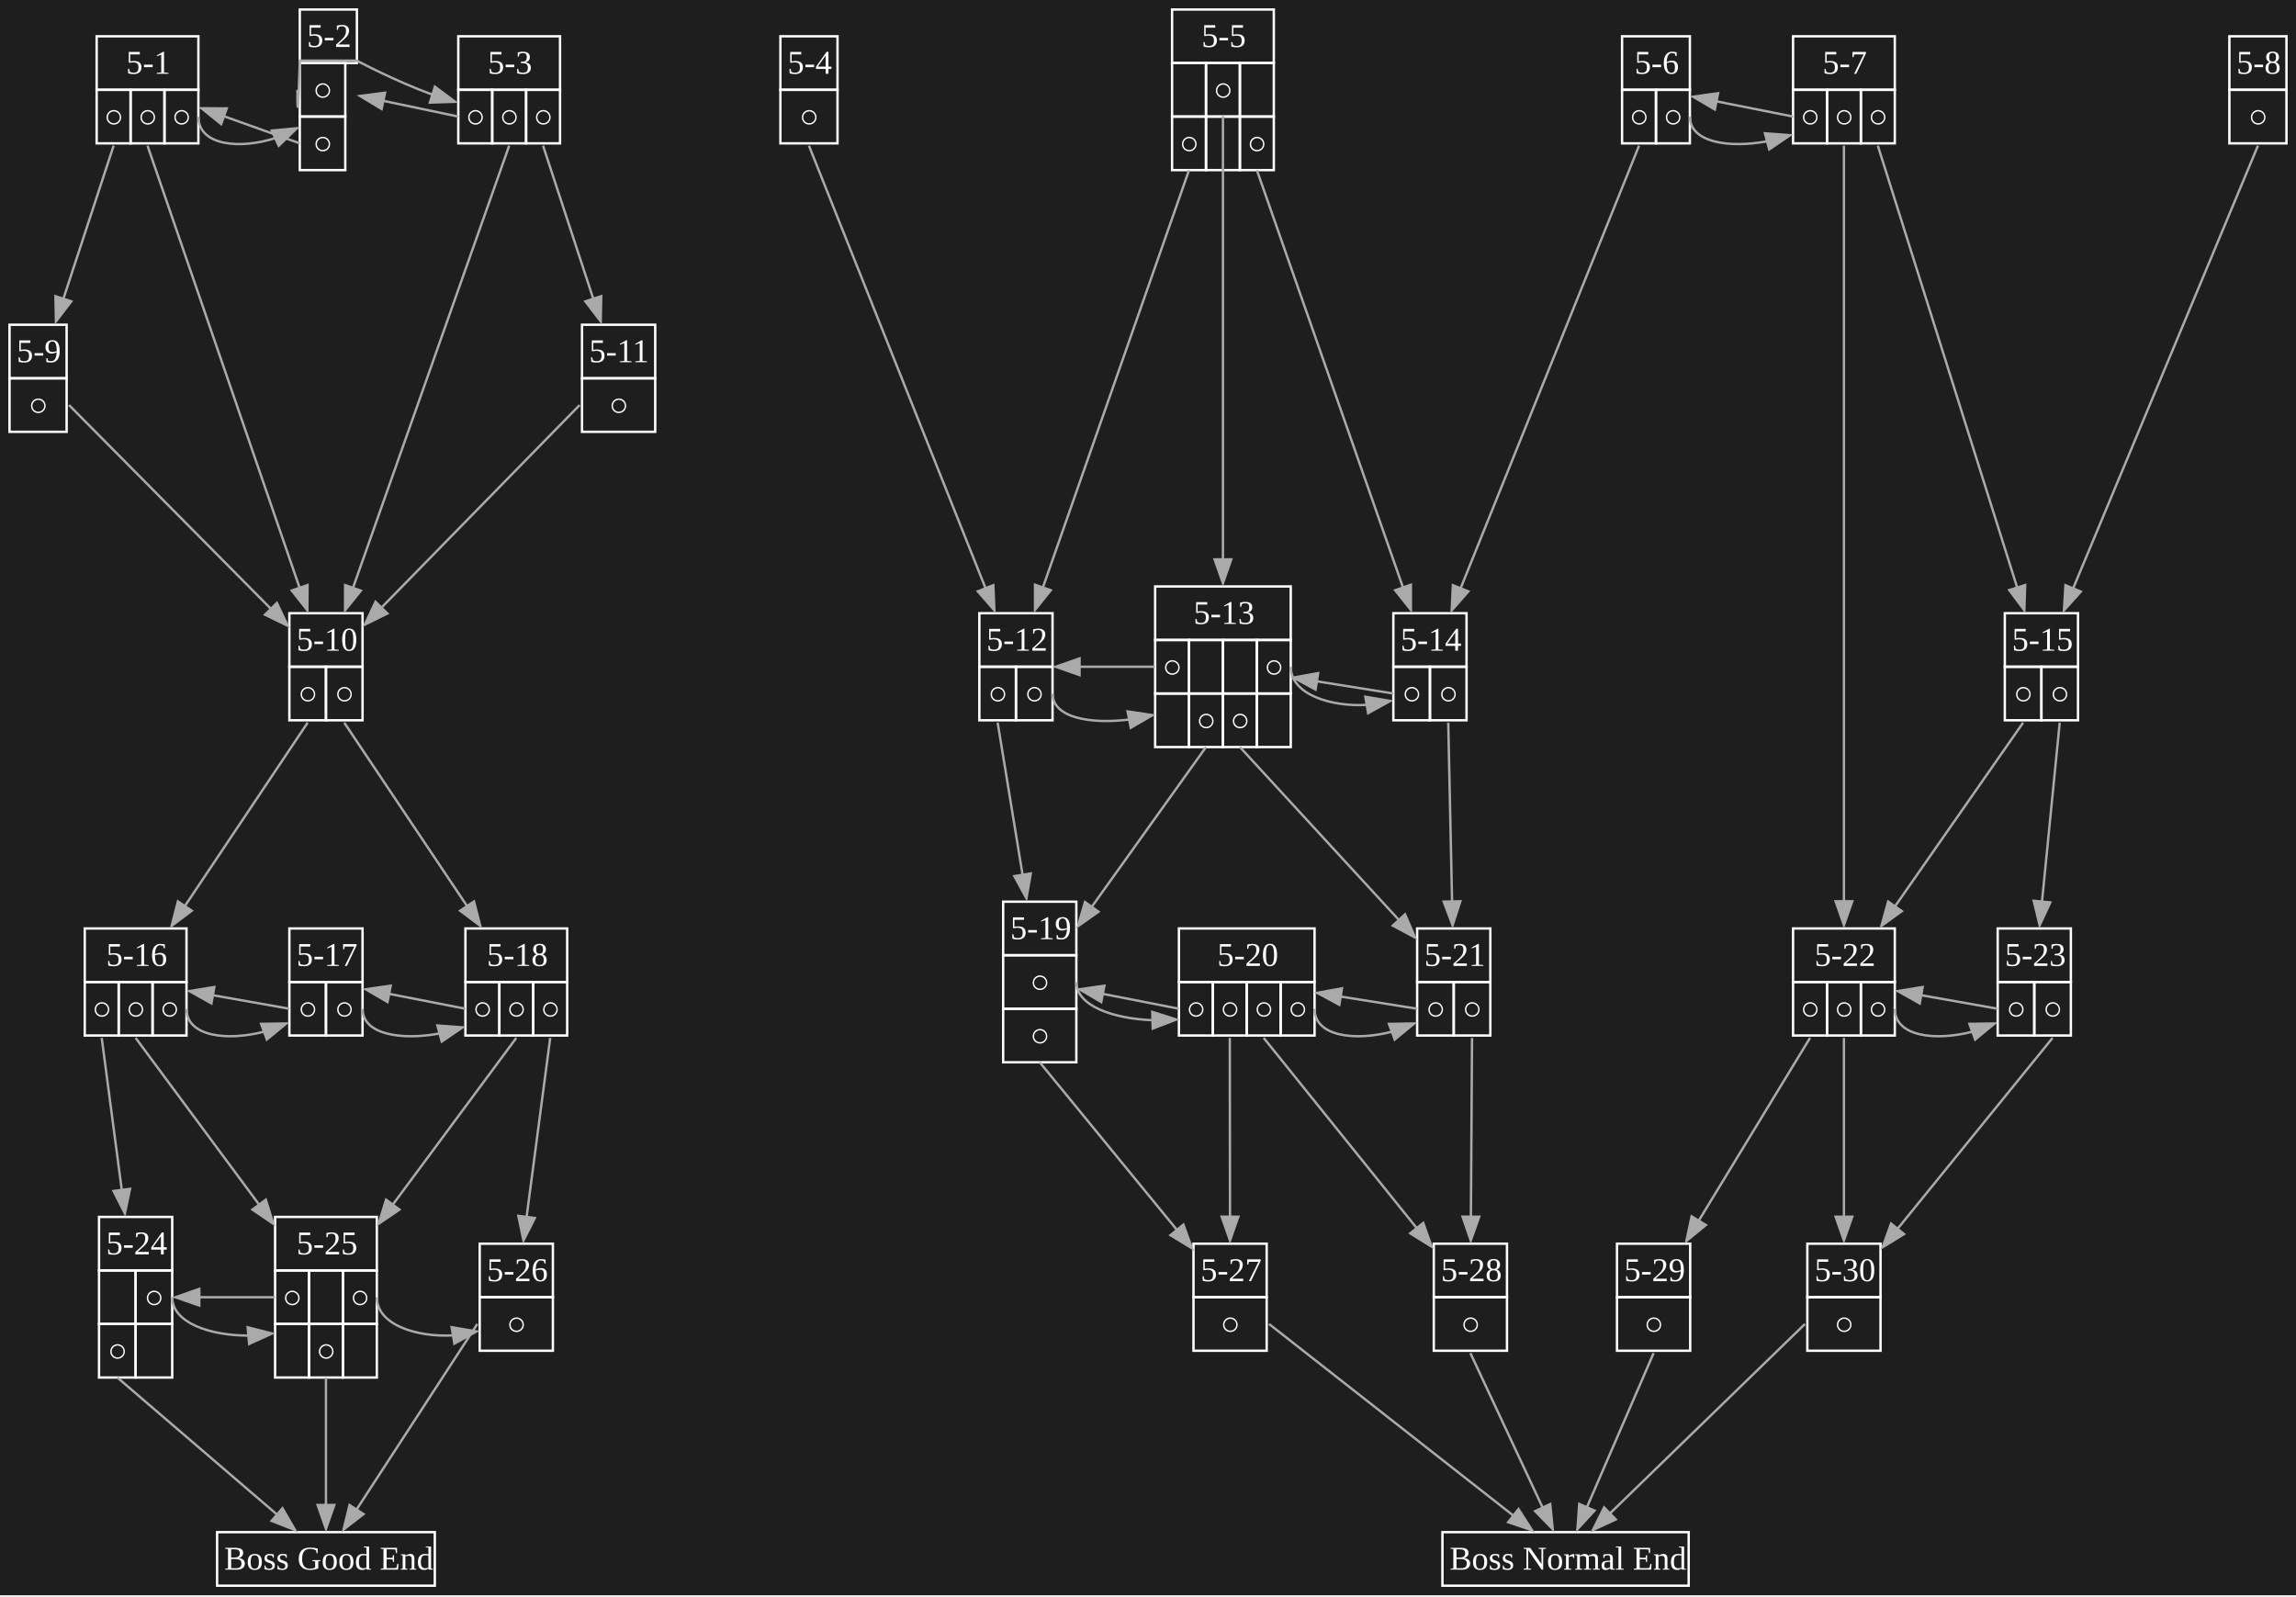
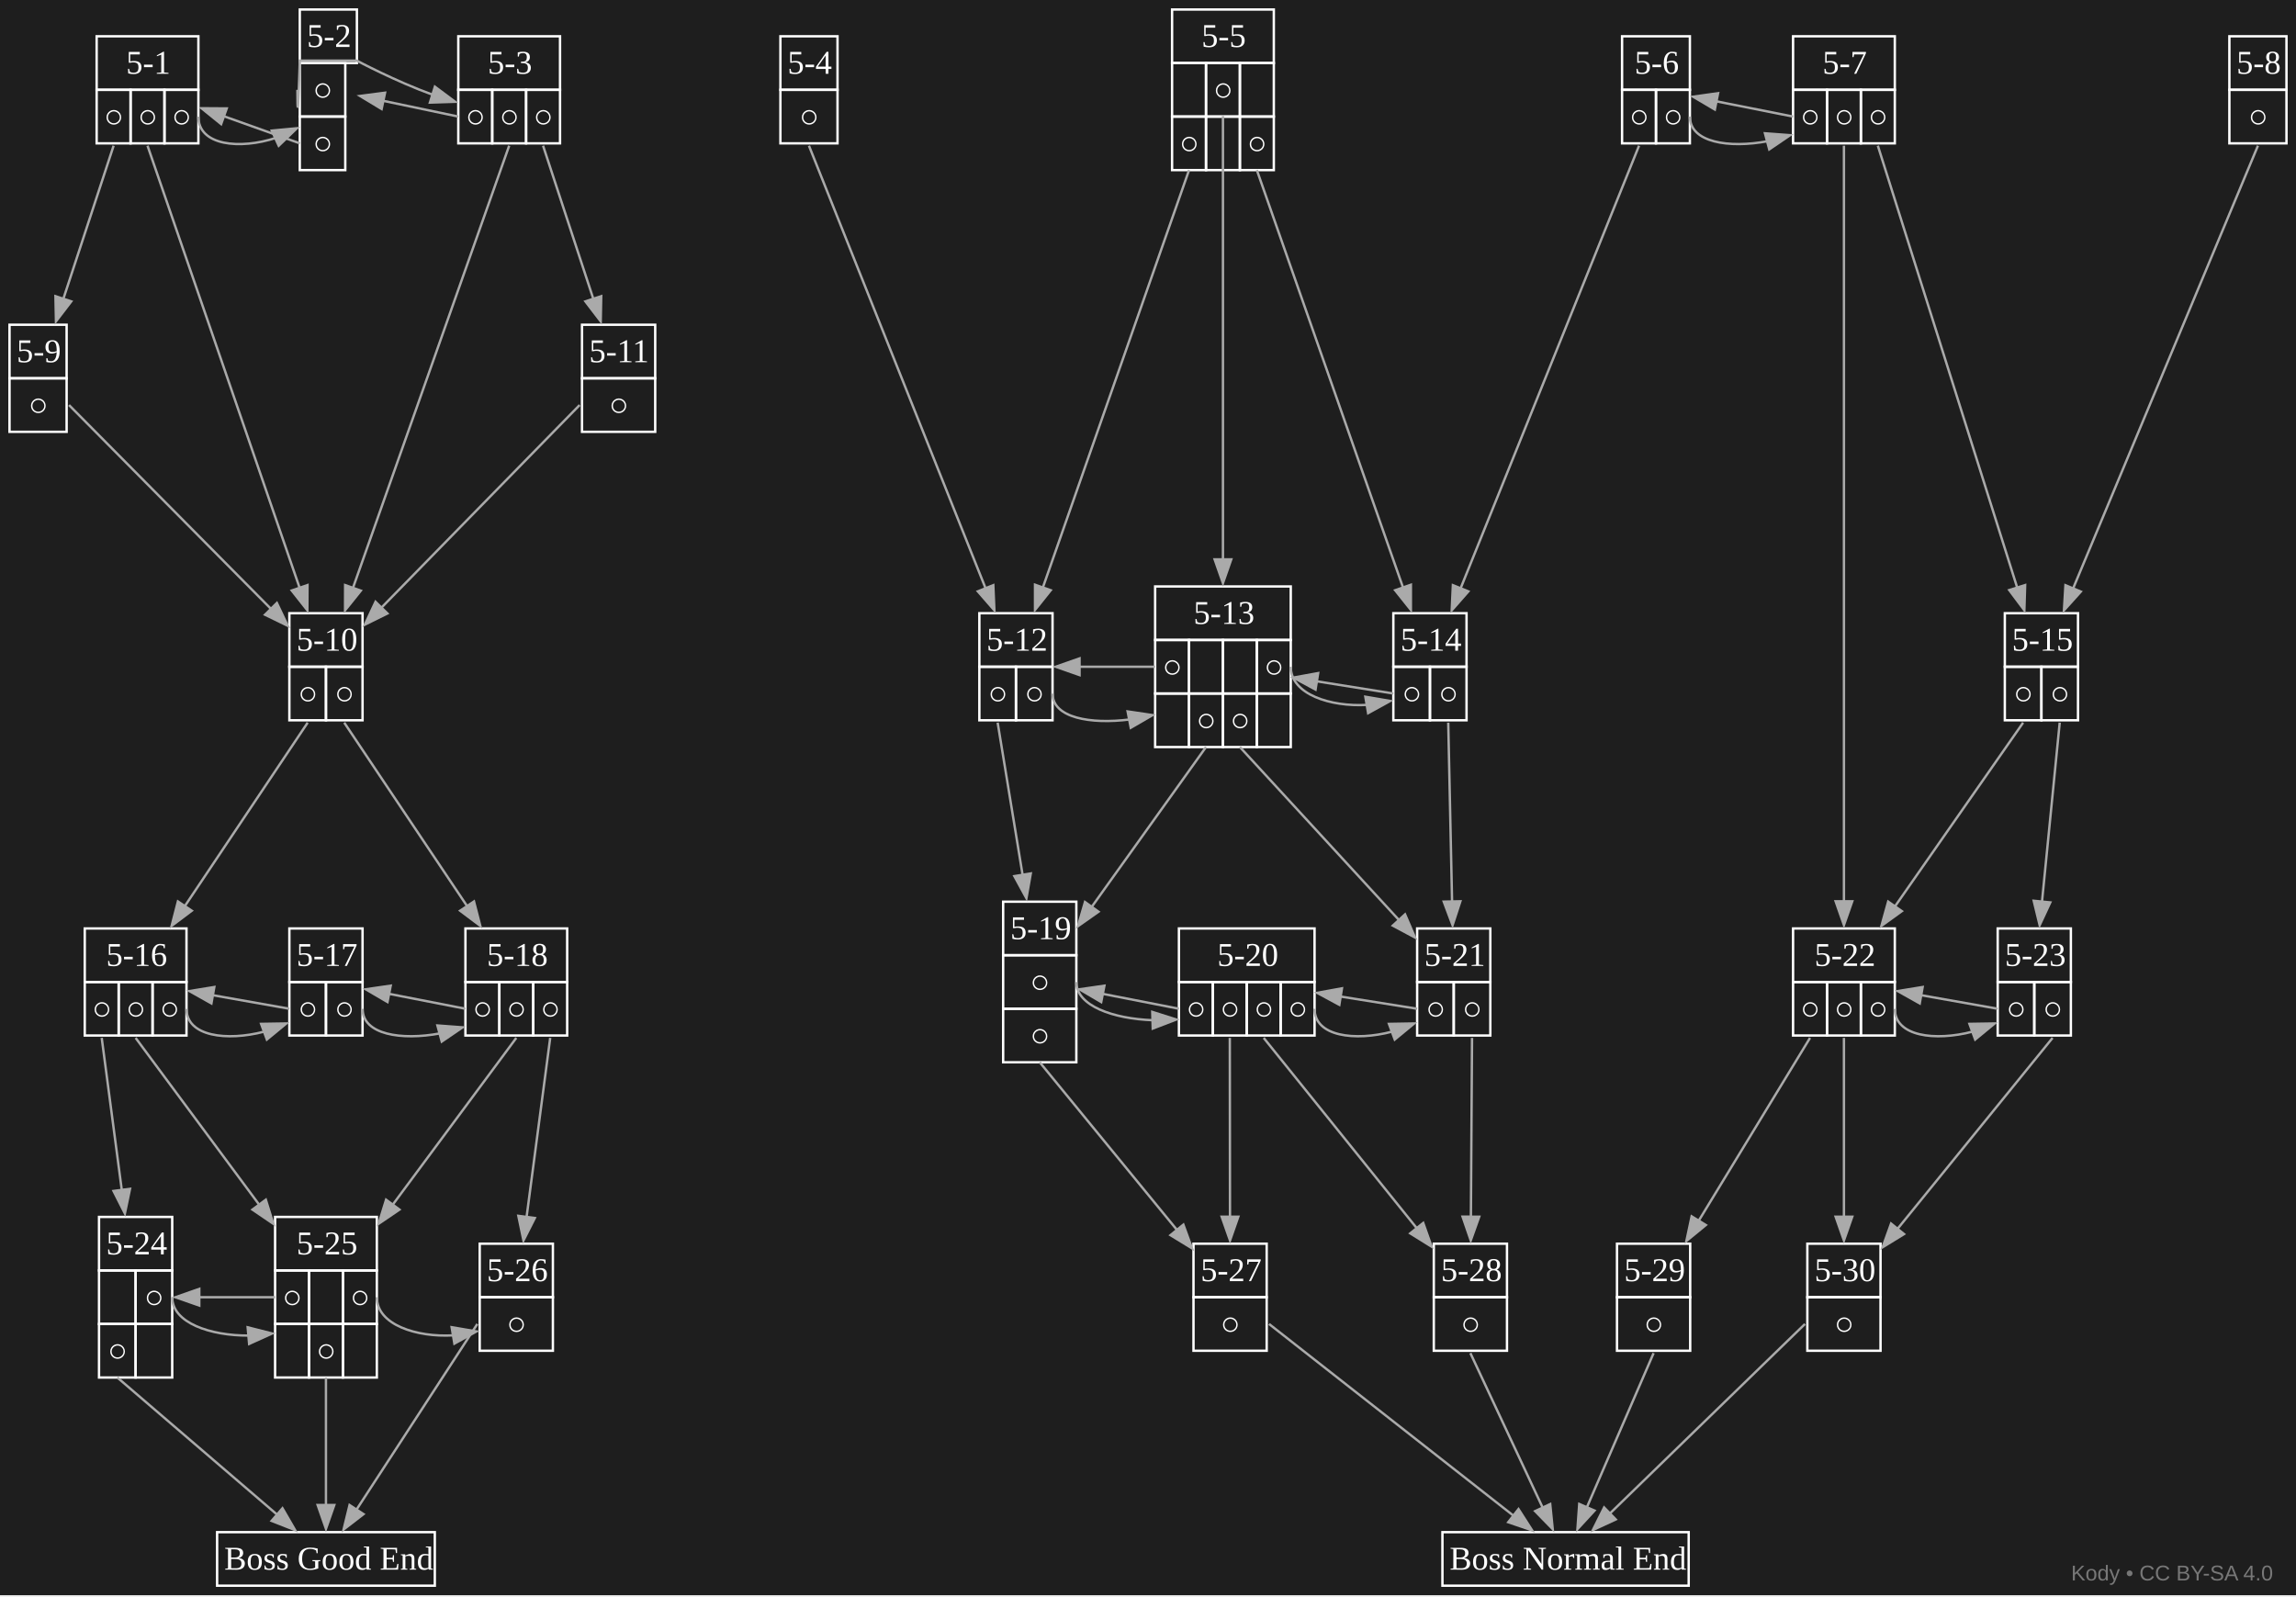
<svg xmlns="http://www.w3.org/2000/svg" width="965pt" height="671pt" viewBox="0.00 0.00 965.00 671.00">
  <g id="graph0" class="graph" transform="scale(1 1) rotate(0) translate(4 666.5)">
    <polygon fill="#1e1e1e" stroke="none" points="-4,4 -4,-666.5 961,-666.5 961,4 -4,4" />
    <g id="node1" class="node">
      <polygon fill="none" stroke="white" points="36.62,-628.75 36.62,-651.25 79.38,-651.25 79.38,-628.75 36.62,-628.75" />
      <text xml:space="preserve" text-anchor="start" x="49" y="-635.5" font-family="Times New Roman,serif" font-size="14.00" fill="white">5-1</text>
      <polygon fill="none" stroke="white" points="36.62,-606.25 36.62,-628.75 50.88,-628.75 50.88,-606.25 36.62,-606.25" />
      <text xml:space="preserve" text-anchor="start" x="39.62" y="-613" font-family="Times New Roman,serif" font-size="14.00" fill="white">○</text>
      <polygon fill="none" stroke="white" points="50.88,-606.25 50.88,-628.75 65.12,-628.75 65.12,-606.25 50.88,-606.25" />
      <text xml:space="preserve" text-anchor="start" x="53.88" y="-613" font-family="Times New Roman,serif" font-size="14.00" fill="white">○</text>
      <polygon fill="none" stroke="white" points="65.12,-606.25 65.12,-628.75 79.38,-628.75 79.38,-606.25 65.12,-606.25" />
      <text xml:space="preserve" text-anchor="start" x="68.12" y="-613" font-family="Times New Roman,serif" font-size="14.00" fill="white">○</text>
    </g>
    <g id="node2" class="node">
      <polygon fill="none" stroke="white" points="122,-640 122,-662.5 146,-662.5 146,-640 122,-640" />
      <text xml:space="preserve" text-anchor="start" x="125" y="-646.75" font-family="Times New Roman,serif" font-size="14.00" fill="white">5-2</text>
      <polygon fill="none" stroke="white" points="122,-617.5 122,-640 141.12,-640 141.12,-617.5 122,-617.5" />
      <text xml:space="preserve" text-anchor="start" x="127.44" y="-624.25" font-family="Times New Roman,serif" font-size="14.00" fill="white">○</text>
      <polygon fill="none" stroke="white" points="122,-595 122,-617.5 141.12,-617.5 141.12,-595 122,-595" />
      <text xml:space="preserve" text-anchor="start" x="127.44" y="-601.75" font-family="Times New Roman,serif" font-size="14.00" fill="white">○</text>
    </g>
    <g id="edge3" class="edge">
      <path fill="none" stroke="#aaaaaa" d="M79.38,-617.5C79.38,-605.2 96.93,-603.62 111.95,-608.54" />
      <polygon fill="#aaaaaa" stroke="#aaaaaa" points="110.22,-611.6 120.77,-612.59 113.14,-605.24 110.22,-611.6" />
    </g>
    <g id="node9" class="node">
      <polygon fill="none" stroke="white" points="0,-507.5 0,-530 24,-530 24,-507.5 0,-507.5" />
      <text xml:space="preserve" text-anchor="start" x="3" y="-514.25" font-family="Times New Roman,serif" font-size="14.00" fill="white">5-9</text>
      <polygon fill="none" stroke="white" points="0,-485 0,-507.5 24,-507.5 24,-485 0,-485" />
      <text xml:space="preserve" text-anchor="start" x="7.88" y="-491.75" font-family="Times New Roman,serif" font-size="14.00" fill="white">○</text>
    </g>
    <g id="edge1" class="edge">
      <path fill="none" stroke="#aaaaaa" d="M43.75,-605.25C43.75,-605.25 31.79,-568.8 22.55,-540.64" />
      <polygon fill="#aaaaaa" stroke="#aaaaaa" points="25.96,-539.82 19.52,-531.41 19.31,-542 25.96,-539.82" />
    </g>
    <g id="node10" class="node">
      <polygon fill="none" stroke="white" points="117.62,-386.25 117.62,-408.75 148.38,-408.75 148.38,-386.25 117.62,-386.25" />
      <text xml:space="preserve" text-anchor="start" x="120.62" y="-393" font-family="Times New Roman,serif" font-size="14.00" fill="white">5-10</text>
      <polygon fill="none" stroke="white" points="117.62,-363.75 117.62,-386.25 133,-386.25 133,-363.75 117.62,-363.75" />
      <text xml:space="preserve" text-anchor="start" x="121.19" y="-370.5" font-family="Times New Roman,serif" font-size="14.00" fill="white">○</text>
      <polygon fill="none" stroke="white" points="133,-363.75 133,-386.25 148.38,-386.25 148.38,-363.75 133,-363.75" />
      <text xml:space="preserve" text-anchor="start" x="136.56" y="-370.5" font-family="Times New Roman,serif" font-size="14.00" fill="white">○</text>
    </g>
    <g id="edge2" class="edge">
      <path fill="none" stroke="#aaaaaa" d="M58,-605.25C58,-605.25 101.07,-480.06 121.93,-419.42" />
      <polygon fill="#aaaaaa" stroke="#aaaaaa" points="125.24,-420.58 125.18,-409.98 118.62,-418.3 125.24,-420.58" />
    </g>
    <g id="edge5" class="edge">
      <path fill="none" stroke="#aaaaaa" d="M122,-606.25C122,-606.25 105.96,-611.98 90.06,-617.66" />
      <polygon fill="#aaaaaa" stroke="#aaaaaa" points="88.95,-614.34 80.71,-621 91.3,-620.93 88.95,-614.34" />
    </g>
    <g id="node3" class="node">
      <polygon fill="none" stroke="white" points="188.62,-628.75 188.62,-651.25 231.38,-651.25 231.38,-628.75 188.62,-628.75" />
      <text xml:space="preserve" text-anchor="start" x="201" y="-635.5" font-family="Times New Roman,serif" font-size="14.00" fill="white">5-3</text>
      <polygon fill="none" stroke="white" points="188.62,-606.25 188.62,-628.75 202.88,-628.75 202.88,-606.25 188.62,-606.25" />
      <text xml:space="preserve" text-anchor="start" x="191.62" y="-613" font-family="Times New Roman,serif" font-size="14.00" fill="white">○</text>
      <polygon fill="none" stroke="white" points="202.88,-606.25 202.88,-628.75 217.12,-628.75 217.12,-606.25 202.88,-606.25" />
      <text xml:space="preserve" text-anchor="start" x="205.88" y="-613" font-family="Times New Roman,serif" font-size="14.00" fill="white">○</text>
      <polygon fill="none" stroke="white" points="217.12,-606.25 217.12,-628.75 231.38,-628.75 231.38,-606.25 217.12,-606.25" />
      <text xml:space="preserve" text-anchor="start" x="220.12" y="-613" font-family="Times New Roman,serif" font-size="14.00" fill="white">○</text>
    </g>
    <g id="edge4" class="edge">
      <path fill="none" stroke="#aaaaaa" d="M121,-628.75C121,-607.25 122,-641 122,-641 122,-641 146,-641 146,-641 146,-641 162.04,-632.41 177.94,-626.65" />
      <polygon fill="#aaaaaa" stroke="#aaaaaa" points="178.78,-630.06 187.28,-623.72 176.69,-623.38 178.78,-630.06" />
    </g>
    <g id="edge6" class="edge">
      <path fill="none" stroke="#aaaaaa" d="M188.62,-617.5C188.62,-617.5 171.75,-621.04 156.93,-624.15" />
      <polygon fill="#aaaaaa" stroke="#aaaaaa" points="156.4,-620.68 147.33,-626.16 157.84,-627.53 156.4,-620.68" />
    </g>
    <g id="edge7" class="edge">
      <path fill="none" stroke="#aaaaaa" d="M210,-605.25C210,-605.25 165.6,-479.54 144.23,-419.04" />
      <polygon fill="#aaaaaa" stroke="#aaaaaa" points="147.66,-418.24 141.03,-409.98 141.06,-420.57 147.66,-418.24" />
    </g>
    <g id="node11" class="node">
      <polygon fill="none" stroke="white" points="240.62,-507.5 240.62,-530 271.38,-530 271.38,-507.5 240.62,-507.5" />
      <text xml:space="preserve" text-anchor="start" x="243.62" y="-514.25" font-family="Times New Roman,serif" font-size="14.00" fill="white">5-11</text>
      <polygon fill="none" stroke="white" points="240.62,-485 240.62,-507.5 271.38,-507.5 271.38,-485 240.62,-485" />
      <text xml:space="preserve" text-anchor="start" x="251.88" y="-491.75" font-family="Times New Roman,serif" font-size="14.00" fill="white">○</text>
    </g>
    <g id="edge8" class="edge">
      <path fill="none" stroke="#aaaaaa" d="M224.25,-605.25C224.25,-605.25 236.21,-568.8 245.45,-540.64" />
      <polygon fill="#aaaaaa" stroke="#aaaaaa" points="248.69,-542 248.48,-531.41 242.04,-539.82 248.69,-542" />
    </g>
    <g id="node4" class="node">
      <polygon fill="none" stroke="white" points="324,-628.75 324,-651.25 348,-651.25 348,-628.75 324,-628.75" />
      <text xml:space="preserve" text-anchor="start" x="327" y="-635.5" font-family="Times New Roman,serif" font-size="14.00" fill="white">5-4</text>
      <polygon fill="none" stroke="white" points="324,-606.25 324,-628.75 348,-628.75 348,-606.25 324,-606.25" />
      <text xml:space="preserve" text-anchor="start" x="331.88" y="-613" font-family="Times New Roman,serif" font-size="14.00" fill="white">○</text>
    </g>
    <g id="node12" class="node">
      <polygon fill="none" stroke="white" points="407.62,-386.25 407.62,-408.75 438.38,-408.75 438.38,-386.25 407.62,-386.25" />
      <text xml:space="preserve" text-anchor="start" x="410.62" y="-393" font-family="Times New Roman,serif" font-size="14.00" fill="white">5-12</text>
      <polygon fill="none" stroke="white" points="407.62,-363.75 407.62,-386.25 423,-386.25 423,-363.75 407.62,-363.75" />
      <text xml:space="preserve" text-anchor="start" x="411.19" y="-370.5" font-family="Times New Roman,serif" font-size="14.00" fill="white">○</text>
      <polygon fill="none" stroke="white" points="423,-363.75 423,-386.25 438.38,-386.25 438.38,-363.75 423,-363.75" />
      <text xml:space="preserve" text-anchor="start" x="426.56" y="-370.5" font-family="Times New Roman,serif" font-size="14.00" fill="white">○</text>
    </g>
    <g id="edge9" class="edge">
      <path fill="none" stroke="#aaaaaa" d="M336,-605.25C336,-605.25 386.17,-479.54 410.31,-419.04" />
      <polygon fill="#aaaaaa" stroke="#aaaaaa" points="413.48,-420.54 413.94,-409.96 406.98,-417.95 413.48,-420.54" />
    </g>
    <g id="node5" class="node">
      <polygon fill="none" stroke="white" points="488.62,-640 488.62,-662.5 531.38,-662.5 531.38,-640 488.62,-640" />
      <text xml:space="preserve" text-anchor="start" x="501" y="-646.75" font-family="Times New Roman,serif" font-size="14.00" fill="white">5-5</text>
      <polygon fill="none" stroke="white" points="488.62,-617.5 488.62,-640 502.88,-640 502.88,-617.5 488.62,-617.5" />
      <polygon fill="none" stroke="white" points="502.88,-617.5 502.88,-640 517.12,-640 517.12,-617.5 502.88,-617.5" />
      <text xml:space="preserve" text-anchor="start" x="505.88" y="-624.25" font-family="Times New Roman,serif" font-size="14.00" fill="white">○</text>
      <polygon fill="none" stroke="white" points="517.12,-617.5 517.12,-640 531.38,-640 531.38,-617.5 517.12,-617.5" />
      <polygon fill="none" stroke="white" points="488.62,-595 488.62,-617.5 502.88,-617.5 502.88,-595 488.62,-595" />
      <text xml:space="preserve" text-anchor="start" x="491.62" y="-601.75" font-family="Times New Roman,serif" font-size="14.00" fill="white">○</text>
      <polygon fill="none" stroke="white" points="502.88,-595 502.88,-617.5 517.12,-617.5 517.12,-595 502.88,-595" />
      <polygon fill="none" stroke="white" points="517.12,-595 517.12,-617.5 531.38,-617.5 531.38,-595 517.12,-595" />
      <text xml:space="preserve" text-anchor="start" x="520.12" y="-601.75" font-family="Times New Roman,serif" font-size="14.00" fill="white">○</text>
    </g>
    <g id="edge11" class="edge">
      <path fill="none" stroke="#aaaaaa" d="M495.75,-595C495.75,-595 454.75,-477.91 434.31,-419.54" />
      <polygon fill="#aaaaaa" stroke="#aaaaaa" points="437.62,-418.41 431.01,-410.13 431.01,-420.72 437.62,-418.41" />
    </g>
    <g id="node13" class="node">
      <polygon fill="none" stroke="white" points="481.5,-397.5 481.5,-420 538.5,-420 538.5,-397.5 481.5,-397.5" />
      <text xml:space="preserve" text-anchor="start" x="497.62" y="-404.25" font-family="Times New Roman,serif" font-size="14.00" fill="white">5-13</text>
      <polygon fill="none" stroke="white" points="481.5,-375 481.5,-397.5 495.75,-397.5 495.75,-375 481.5,-375" />
      <text xml:space="preserve" text-anchor="start" x="484.5" y="-381.75" font-family="Times New Roman,serif" font-size="14.00" fill="white">○</text>
      <polygon fill="none" stroke="white" points="495.75,-375 495.75,-397.5 510,-397.5 510,-375 495.75,-375" />
      <polygon fill="none" stroke="white" points="510,-375 510,-397.5 524.25,-397.5 524.25,-375 510,-375" />
      <polygon fill="none" stroke="white" points="524.25,-375 524.25,-397.5 538.5,-397.5 538.5,-375 524.25,-375" />
      <text xml:space="preserve" text-anchor="start" x="527.25" y="-381.75" font-family="Times New Roman,serif" font-size="14.00" fill="white">○</text>
      <polygon fill="none" stroke="white" points="481.5,-352.5 481.5,-375 495.75,-375 495.75,-352.5 481.5,-352.5" />
      <polygon fill="none" stroke="white" points="495.75,-352.5 495.75,-375 510,-375 510,-352.5 495.75,-352.5" />
      <text xml:space="preserve" text-anchor="start" x="498.75" y="-359.25" font-family="Times New Roman,serif" font-size="14.00" fill="white">○</text>
      <polygon fill="none" stroke="white" points="510,-352.5 510,-375 524.25,-375 524.25,-352.5 510,-352.5" />
      <text xml:space="preserve" text-anchor="start" x="513" y="-359.25" font-family="Times New Roman,serif" font-size="14.00" fill="white">○</text>
      <polygon fill="none" stroke="white" points="524.25,-352.5 524.25,-375 538.5,-375 538.5,-352.5 524.25,-352.5" />
    </g>
    <g id="edge10" class="edge">
      <path fill="none" stroke="#aaaaaa" d="M510,-617.72C510,-586.37 510,-488.84 510,-431.19" />
      <polygon fill="#aaaaaa" stroke="#aaaaaa" points="513.5,-431.39 510,-421.39 506.5,-431.39 513.5,-431.39" />
    </g>
    <g id="node14" class="node">
      <polygon fill="none" stroke="white" points="581.62,-386.25 581.62,-408.75 612.38,-408.75 612.38,-386.25 581.62,-386.25" />
      <text xml:space="preserve" text-anchor="start" x="584.62" y="-393" font-family="Times New Roman,serif" font-size="14.00" fill="white">5-14</text>
      <polygon fill="none" stroke="white" points="581.62,-363.75 581.62,-386.25 597,-386.25 597,-363.75 581.62,-363.75" />
      <text xml:space="preserve" text-anchor="start" x="585.19" y="-370.5" font-family="Times New Roman,serif" font-size="14.00" fill="white">○</text>
      <polygon fill="none" stroke="white" points="597,-363.75 597,-386.25 612.38,-386.25 612.38,-363.75 597,-363.75" />
      <text xml:space="preserve" text-anchor="start" x="600.56" y="-370.5" font-family="Times New Roman,serif" font-size="14.00" fill="white">○</text>
    </g>
    <g id="edge12" class="edge">
      <path fill="none" stroke="#aaaaaa" d="M524.25,-595C524.25,-595 565.25,-477.91 585.69,-419.54" />
      <polygon fill="#aaaaaa" stroke="#aaaaaa" points="588.99,-420.72 588.99,-410.13 582.38,-418.41 588.99,-420.72" />
    </g>
    <g id="node6" class="node">
      <polygon fill="none" stroke="white" points="677.75,-628.75 677.75,-651.25 706.25,-651.25 706.25,-628.75 677.75,-628.75" />
      <text xml:space="preserve" text-anchor="start" x="683" y="-635.5" font-family="Times New Roman,serif" font-size="14.00" fill="white">5-6</text>
      <polygon fill="none" stroke="white" points="677.75,-606.25 677.75,-628.75 692,-628.75 692,-606.25 677.75,-606.25" />
      <text xml:space="preserve" text-anchor="start" x="680.75" y="-613" font-family="Times New Roman,serif" font-size="14.00" fill="white">○</text>
      <polygon fill="none" stroke="white" points="692,-606.25 692,-628.75 706.25,-628.75 706.25,-606.25 692,-606.25" />
      <text xml:space="preserve" text-anchor="start" x="695" y="-613" font-family="Times New Roman,serif" font-size="14.00" fill="white">○</text>
    </g>
    <g id="node7" class="node">
      <polygon fill="none" stroke="white" points="749.62,-628.75 749.62,-651.25 792.38,-651.25 792.38,-628.75 749.62,-628.75" />
      <text xml:space="preserve" text-anchor="start" x="762" y="-635.5" font-family="Times New Roman,serif" font-size="14.00" fill="white">5-7</text>
      <polygon fill="none" stroke="white" points="749.62,-606.25 749.62,-628.75 763.88,-628.75 763.88,-606.25 749.62,-606.25" />
      <text xml:space="preserve" text-anchor="start" x="752.62" y="-613" font-family="Times New Roman,serif" font-size="14.00" fill="white">○</text>
      <polygon fill="none" stroke="white" points="763.88,-606.25 763.88,-628.75 778.12,-628.75 778.12,-606.25 763.88,-606.25" />
      <text xml:space="preserve" text-anchor="start" x="766.88" y="-613" font-family="Times New Roman,serif" font-size="14.00" fill="white">○</text>
      <polygon fill="none" stroke="white" points="778.12,-606.25 778.12,-628.75 792.38,-628.75 792.38,-606.25 778.12,-606.25" />
      <text xml:space="preserve" text-anchor="start" x="781.12" y="-613" font-family="Times New Roman,serif" font-size="14.00" fill="white">○</text>
    </g>
    <g id="edge14" class="edge">
      <path fill="none" stroke="#aaaaaa" d="M706.25,-617.5C706.25,-606.58 722.69,-604.11 738.87,-607.14" />
      <polygon fill="#aaaaaa" stroke="#aaaaaa" points="737.8,-610.47 748.37,-609.68 739.61,-603.71 737.8,-610.47" />
    </g>
    <g id="edge13" class="edge">
      <path fill="none" stroke="#aaaaaa" d="M684.88,-605.25C684.88,-605.25 634.2,-479.54 609.82,-419.04" />
      <polygon fill="#aaaaaa" stroke="#aaaaaa" points="613.14,-417.92 606.15,-409.95 606.64,-420.54 613.14,-417.92" />
    </g>
    <g id="edge15" class="edge">
      <path fill="none" stroke="#aaaaaa" d="M749.62,-617.5C749.62,-617.5 732.63,-620.88 717.26,-623.93" />
      <polygon fill="#aaaaaa" stroke="#aaaaaa" points="716.74,-620.46 707.62,-625.85 718.11,-627.33 716.74,-620.46" />
    </g>
    <g id="node15" class="node">
      <polygon fill="none" stroke="white" points="838.62,-386.25 838.62,-408.75 869.38,-408.75 869.38,-386.25 838.62,-386.25" />
      <text xml:space="preserve" text-anchor="start" x="841.62" y="-393" font-family="Times New Roman,serif" font-size="14.00" fill="white">5-15</text>
      <polygon fill="none" stroke="white" points="838.62,-363.75 838.62,-386.25 854,-386.25 854,-363.75 838.62,-363.75" />
      <text xml:space="preserve" text-anchor="start" x="842.19" y="-370.5" font-family="Times New Roman,serif" font-size="14.00" fill="white">○</text>
      <polygon fill="none" stroke="white" points="854,-363.75 854,-386.25 869.38,-386.25 869.38,-363.75 854,-363.75" />
      <text xml:space="preserve" text-anchor="start" x="857.56" y="-370.5" font-family="Times New Roman,serif" font-size="14.00" fill="white">○</text>
    </g>
    <g id="edge17" class="edge">
      <path fill="none" stroke="#aaaaaa" d="M785.25,-605.25C785.25,-605.25 824.73,-480.06 843.85,-419.42" />
      <polygon fill="#aaaaaa" stroke="#aaaaaa" points="847.16,-420.58 846.83,-409.99 840.48,-418.48 847.16,-420.58" />
    </g>
    <g id="node22" class="node">
      <polygon fill="none" stroke="white" points="749.62,-253.75 749.62,-276.25 792.38,-276.25 792.38,-253.75 749.62,-253.75" />
      <text xml:space="preserve" text-anchor="start" x="758.62" y="-260.5" font-family="Times New Roman,serif" font-size="14.00" fill="white">5-22</text>
      <polygon fill="none" stroke="white" points="749.62,-231.25 749.62,-253.75 763.88,-253.75 763.88,-231.25 749.62,-231.25" />
      <text xml:space="preserve" text-anchor="start" x="752.62" y="-238" font-family="Times New Roman,serif" font-size="14.00" fill="white">○</text>
      <polygon fill="none" stroke="white" points="763.88,-231.25 763.88,-253.75 778.12,-253.75 778.12,-231.25 763.88,-231.25" />
      <text xml:space="preserve" text-anchor="start" x="766.88" y="-238" font-family="Times New Roman,serif" font-size="14.00" fill="white">○</text>
      <polygon fill="none" stroke="white" points="778.12,-231.25 778.12,-253.75 792.38,-253.75 792.38,-231.25 778.12,-231.25" />
      <text xml:space="preserve" text-anchor="start" x="781.12" y="-238" font-family="Times New Roman,serif" font-size="14.00" fill="white">○</text>
    </g>
    <g id="edge16" class="edge">
      <path fill="none" stroke="#aaaaaa" d="M771,-605.25C771,-605.25 771,-374.47 771,-287.44" />
      <polygon fill="#aaaaaa" stroke="#aaaaaa" points="774.5,-287.66 771,-277.66 767.5,-287.66 774.5,-287.66" />
    </g>
    <g id="node8" class="node">
      <polygon fill="none" stroke="white" points="933,-628.75 933,-651.25 957,-651.25 957,-628.75 933,-628.75" />
      <text xml:space="preserve" text-anchor="start" x="936" y="-635.5" font-family="Times New Roman,serif" font-size="14.00" fill="white">5-8</text>
      <polygon fill="none" stroke="white" points="933,-606.25 933,-628.75 957,-628.75 957,-606.25 933,-606.25" />
      <text xml:space="preserve" text-anchor="start" x="940.88" y="-613" font-family="Times New Roman,serif" font-size="14.00" fill="white">○</text>
    </g>
    <g id="edge18" class="edge">
      <path fill="none" stroke="#aaaaaa" d="M945,-605.25C945,-605.25 892.52,-479.54 867.27,-419.04" />
      <polygon fill="#aaaaaa" stroke="#aaaaaa" points="870.56,-417.83 863.47,-409.95 864.1,-420.52 870.56,-417.83" />
    </g>
    <g id="edge19" class="edge">
      <path fill="none" stroke="#aaaaaa" d="M25,-496.25C25,-496.25 78.35,-442.41 110.05,-410.41" />
      <polygon fill="#aaaaaa" stroke="#aaaaaa" points="112.37,-413.05 116.92,-403.48 107.39,-408.12 112.37,-413.05" />
    </g>
    <g id="node16" class="node">
      <polygon fill="none" stroke="white" points="31.62,-253.75 31.62,-276.25 74.38,-276.25 74.38,-253.75 31.62,-253.75" />
      <text xml:space="preserve" text-anchor="start" x="40.62" y="-260.5" font-family="Times New Roman,serif" font-size="14.00" fill="white">5-16</text>
      <polygon fill="none" stroke="white" points="31.62,-231.25 31.62,-253.75 45.88,-253.75 45.88,-231.25 31.62,-231.25" />
      <text xml:space="preserve" text-anchor="start" x="34.62" y="-238" font-family="Times New Roman,serif" font-size="14.00" fill="white">○</text>
      <polygon fill="none" stroke="white" points="45.88,-231.25 45.88,-253.75 60.12,-253.75 60.12,-231.25 45.88,-231.25" />
      <text xml:space="preserve" text-anchor="start" x="48.88" y="-238" font-family="Times New Roman,serif" font-size="14.00" fill="white">○</text>
      <polygon fill="none" stroke="white" points="60.12,-231.25 60.12,-253.75 74.38,-253.75 74.38,-231.25 60.12,-231.25" />
      <text xml:space="preserve" text-anchor="start" x="63.12" y="-238" font-family="Times New Roman,serif" font-size="14.00" fill="white">○</text>
    </g>
    <g id="edge20" class="edge">
      <path fill="none" stroke="#aaaaaa" d="M125.31,-362.75C125.31,-362.75 94.96,-317.42 73.59,-285.5" />
      <polygon fill="#aaaaaa" stroke="#aaaaaa" points="76.6,-283.71 68.13,-277.34 70.78,-287.6 76.6,-283.71" />
    </g>
    <g id="node18" class="node">
      <polygon fill="none" stroke="white" points="191.62,-253.75 191.62,-276.25 234.38,-276.25 234.38,-253.75 191.62,-253.75" />
      <text xml:space="preserve" text-anchor="start" x="200.62" y="-260.5" font-family="Times New Roman,serif" font-size="14.00" fill="white">5-18</text>
      <polygon fill="none" stroke="white" points="191.62,-231.25 191.62,-253.75 205.88,-253.75 205.88,-231.25 191.62,-231.25" />
      <text xml:space="preserve" text-anchor="start" x="194.62" y="-238" font-family="Times New Roman,serif" font-size="14.00" fill="white">○</text>
      <polygon fill="none" stroke="white" points="205.88,-231.25 205.88,-253.75 220.12,-253.75 220.12,-231.25 205.88,-231.25" />
      <text xml:space="preserve" text-anchor="start" x="208.88" y="-238" font-family="Times New Roman,serif" font-size="14.00" fill="white">○</text>
      <polygon fill="none" stroke="white" points="220.12,-231.25 220.12,-253.75 234.38,-253.75 234.38,-231.25 220.12,-231.25" />
      <text xml:space="preserve" text-anchor="start" x="223.12" y="-238" font-family="Times New Roman,serif" font-size="14.00" fill="white">○</text>
    </g>
    <g id="edge21" class="edge">
      <path fill="none" stroke="#aaaaaa" d="M140.69,-362.75C140.69,-362.75 171.04,-317.42 192.41,-285.5" />
      <polygon fill="#aaaaaa" stroke="#aaaaaa" points="195.22,-287.6 197.87,-277.34 189.4,-283.71 195.22,-287.6" />
    </g>
    <g id="edge22" class="edge">
      <path fill="none" stroke="#aaaaaa" d="M239.62,-496.25C239.62,-496.25 187.49,-442.96 156.13,-410.9" />
      <polygon fill="#aaaaaa" stroke="#aaaaaa" points="158.83,-408.65 149.34,-403.95 153.83,-413.55 158.83,-408.65" />
    </g>
    <g id="edge24" class="edge">
      <path fill="none" stroke="#aaaaaa" d="M438.38,-375C438.38,-364.8 454.26,-361.97 470.96,-364.11" />
      <polygon fill="#aaaaaa" stroke="#aaaaaa" points="469.93,-367.47 480.41,-365.92 471.25,-360.6 469.93,-367.47" />
    </g>
    <g id="node19" class="node">
      <polygon fill="none" stroke="white" points="417.62,-265 417.62,-287.5 448.38,-287.5 448.38,-265 417.62,-265" />
      <text xml:space="preserve" text-anchor="start" x="420.62" y="-271.75" font-family="Times New Roman,serif" font-size="14.00" fill="white">5-19</text>
      <polygon fill="none" stroke="white" points="417.62,-242.5 417.62,-265 448.38,-265 448.38,-242.5 417.62,-242.5" />
      <text xml:space="preserve" text-anchor="start" x="428.88" y="-249.25" font-family="Times New Roman,serif" font-size="14.00" fill="white">○</text>
      <polygon fill="none" stroke="white" points="417.62,-220 417.62,-242.5 448.38,-242.5 448.38,-220 417.62,-220" />
      <text xml:space="preserve" text-anchor="start" x="428.88" y="-226.75" font-family="Times New Roman,serif" font-size="14.00" fill="white">○</text>
    </g>
    <g id="edge23" class="edge">
      <path fill="none" stroke="#aaaaaa" d="M415.31,-362.75C415.31,-362.75 420.92,-328.53 425.82,-298.62" />
      <polygon fill="#aaaaaa" stroke="#aaaaaa" points="429.24,-299.37 427.4,-288.94 422.33,-298.24 429.24,-299.37" />
    </g>
    <g id="edge25" class="edge">
      <path fill="none" stroke="#aaaaaa" d="M481.5,-386.25C481.5,-386.25 464.83,-386.25 449.43,-386.25" />
      <polygon fill="#aaaaaa" stroke="#aaaaaa" points="449.73,-382.75 439.73,-386.25 449.73,-389.75 449.73,-382.75" />
    </g>
    <g id="edge26" class="edge">
      <path fill="none" stroke="#aaaaaa" d="M538.5,-386.25C538.5,-374.67 555.17,-369.33 570.57,-370.22" />
      <polygon fill="#aaaaaa" stroke="#aaaaaa" points="569.85,-373.65 580.29,-371.87 571.02,-366.75 569.85,-373.65" />
    </g>
    <g id="edge27" class="edge">
      <path fill="none" stroke="#aaaaaa" d="M502.88,-352.5C502.88,-352.5 475.3,-313.92 454.79,-285.24" />
      <polygon fill="#aaaaaa" stroke="#aaaaaa" points="457.7,-283.29 449.04,-277.19 452.01,-287.36 457.7,-283.29" />
    </g>
    <g id="node21" class="node">
      <polygon fill="none" stroke="white" points="591.62,-253.75 591.62,-276.25 622.38,-276.25 622.38,-253.75 591.62,-253.75" />
      <text xml:space="preserve" text-anchor="start" x="594.62" y="-260.5" font-family="Times New Roman,serif" font-size="14.00" fill="white">5-21</text>
      <polygon fill="none" stroke="white" points="591.62,-231.25 591.62,-253.75 607,-253.75 607,-231.25 591.62,-231.25" />
      <text xml:space="preserve" text-anchor="start" x="595.19" y="-238" font-family="Times New Roman,serif" font-size="14.00" fill="white">○</text>
      <polygon fill="none" stroke="white" points="607,-231.25 607,-253.75 622.38,-253.75 622.38,-231.25 607,-231.25" />
      <text xml:space="preserve" text-anchor="start" x="610.56" y="-238" font-family="Times New Roman,serif" font-size="14.00" fill="white">○</text>
    </g>
    <g id="edge28" class="edge">
      <path fill="none" stroke="#aaaaaa" d="M517.12,-352.5C517.12,-352.5 557.36,-308.74 583.99,-279.78" />
      <polygon fill="#aaaaaa" stroke="#aaaaaa" points="586.54,-282.18 590.73,-272.45 581.38,-277.44 586.54,-282.18" />
    </g>
    <g id="edge29" class="edge">
      <path fill="none" stroke="#aaaaaa" d="M581.62,-375C581.62,-375 565.74,-377.53 549.04,-380.19" />
      <polygon fill="#aaaaaa" stroke="#aaaaaa" points="548.92,-376.66 539.6,-381.69 550.02,-383.58 548.92,-376.66" />
    </g>
    <g id="edge30" class="edge">
      <path fill="none" stroke="#aaaaaa" d="M604.69,-362.75C604.69,-362.75 605.62,-319.36 606.3,-287.58" />
      <polygon fill="#aaaaaa" stroke="#aaaaaa" points="609.8,-287.67 606.51,-277.6 602.8,-287.52 609.8,-287.67" />
    </g>
    <g id="edge31" class="edge">
      <path fill="none" stroke="#aaaaaa" d="M846.31,-362.75C846.31,-362.75 814.71,-317.42 792.44,-285.5" />
      <polygon fill="#aaaaaa" stroke="#aaaaaa" points="795.34,-283.53 786.75,-277.33 789.59,-287.53 795.34,-283.53" />
    </g>
    <g id="node23" class="node">
      <polygon fill="none" stroke="white" points="835.62,-253.75 835.62,-276.25 866.38,-276.25 866.38,-253.75 835.62,-253.75" />
      <text xml:space="preserve" text-anchor="start" x="838.62" y="-260.5" font-family="Times New Roman,serif" font-size="14.00" fill="white">5-23</text>
      <polygon fill="none" stroke="white" points="835.62,-231.25 835.62,-253.75 851,-253.75 851,-231.25 835.62,-231.25" />
      <text xml:space="preserve" text-anchor="start" x="839.19" y="-238" font-family="Times New Roman,serif" font-size="14.00" fill="white">○</text>
      <polygon fill="none" stroke="white" points="851,-231.25 851,-253.75 866.38,-253.75 866.38,-231.25 851,-231.25" />
      <text xml:space="preserve" text-anchor="start" x="854.56" y="-238" font-family="Times New Roman,serif" font-size="14.00" fill="white">○</text>
    </g>
    <g id="edge32" class="edge">
      <path fill="none" stroke="#aaaaaa" d="M861.69,-362.75C861.69,-362.75 857.36,-318.97 854.21,-287.16" />
      <polygon fill="#aaaaaa" stroke="#aaaaaa" points="857.73,-287.2 853.26,-277.59 850.76,-287.89 857.73,-287.2" />
    </g>
    <g id="node17" class="node">
      <polygon fill="none" stroke="white" points="117.62,-253.75 117.62,-276.25 148.38,-276.25 148.38,-253.75 117.62,-253.75" />
      <text xml:space="preserve" text-anchor="start" x="120.62" y="-260.5" font-family="Times New Roman,serif" font-size="14.00" fill="white">5-17</text>
      <polygon fill="none" stroke="white" points="117.62,-231.25 117.62,-253.75 133,-253.75 133,-231.25 117.62,-231.25" />
      <text xml:space="preserve" text-anchor="start" x="121.19" y="-238" font-family="Times New Roman,serif" font-size="14.00" fill="white">○</text>
      <polygon fill="none" stroke="white" points="133,-231.25 133,-253.75 148.38,-253.75 148.38,-231.25 133,-231.25" />
      <text xml:space="preserve" text-anchor="start" x="136.56" y="-238" font-family="Times New Roman,serif" font-size="14.00" fill="white">○</text>
    </g>
    <g id="edge35" class="edge">
      <path fill="none" stroke="#aaaaaa" d="M74.38,-242.5C74.38,-230.81 91.42,-228.8 106.96,-232.86" />
      <polygon fill="#aaaaaa" stroke="#aaaaaa" points="105.74,-236.14 116.34,-236.31 108.16,-229.57 105.74,-236.14" />
    </g>
    <g id="node24" class="node">
      <polygon fill="none" stroke="white" points="37.62,-132.5 37.62,-155 68.38,-155 68.38,-132.5 37.62,-132.5" />
      <text xml:space="preserve" text-anchor="start" x="40.62" y="-139.25" font-family="Times New Roman,serif" font-size="14.00" fill="white">5-24</text>
      <polygon fill="none" stroke="white" points="37.62,-110 37.62,-132.5 53,-132.5 53,-110 37.62,-110" />
      <polygon fill="none" stroke="white" points="53,-110 53,-132.5 68.38,-132.5 68.38,-110 53,-110" />
      <text xml:space="preserve" text-anchor="start" x="56.56" y="-116.75" font-family="Times New Roman,serif" font-size="14.00" fill="white">○</text>
      <polygon fill="none" stroke="white" points="37.62,-87.5 37.62,-110 53,-110 53,-87.5 37.62,-87.5" />
      <text xml:space="preserve" text-anchor="start" x="41.19" y="-94.25" font-family="Times New Roman,serif" font-size="14.00" fill="white">○</text>
      <polygon fill="none" stroke="white" points="53,-87.5 53,-110 68.38,-110 68.38,-87.5 53,-87.5" />
    </g>
    <g id="edge33" class="edge">
      <path fill="none" stroke="#aaaaaa" d="M38.75,-230.25C38.75,-230.25 43.26,-196.03 47.21,-166.12" />
      <polygon fill="#aaaaaa" stroke="#aaaaaa" points="50.65,-166.82 48.49,-156.45 43.71,-165.9 50.65,-166.82" />
    </g>
    <g id="node25" class="node">
      <polygon fill="none" stroke="white" points="111.62,-132.5 111.62,-155 154.38,-155 154.38,-132.5 111.62,-132.5" />
      <text xml:space="preserve" text-anchor="start" x="120.62" y="-139.25" font-family="Times New Roman,serif" font-size="14.00" fill="white">5-25</text>
      <polygon fill="none" stroke="white" points="111.62,-110 111.62,-132.5 125.88,-132.5 125.88,-110 111.62,-110" />
      <text xml:space="preserve" text-anchor="start" x="114.62" y="-116.75" font-family="Times New Roman,serif" font-size="14.00" fill="white">○</text>
      <polygon fill="none" stroke="white" points="125.88,-110 125.88,-132.5 140.12,-132.5 140.12,-110 125.88,-110" />
      <polygon fill="none" stroke="white" points="140.12,-110 140.12,-132.5 154.38,-132.5 154.38,-110 140.12,-110" />
      <text xml:space="preserve" text-anchor="start" x="143.12" y="-116.75" font-family="Times New Roman,serif" font-size="14.00" fill="white">○</text>
      <polygon fill="none" stroke="white" points="111.62,-87.5 111.62,-110 125.88,-110 125.88,-87.5 111.62,-87.5" />
      <polygon fill="none" stroke="white" points="125.88,-87.5 125.88,-110 140.12,-110 140.12,-87.5 125.88,-87.5" />
      <text xml:space="preserve" text-anchor="start" x="128.88" y="-94.25" font-family="Times New Roman,serif" font-size="14.00" fill="white">○</text>
      <polygon fill="none" stroke="white" points="140.12,-87.5 140.12,-110 154.38,-110 154.38,-87.5 140.12,-87.5" />
    </g>
    <g id="edge34" class="edge">
      <path fill="none" stroke="#aaaaaa" d="M53,-230.25C53,-230.25 82.05,-191.03 105.14,-159.86" />
      <polygon fill="#aaaaaa" stroke="#aaaaaa" points="107.73,-162.24 110.87,-152.12 102.11,-158.08 107.73,-162.24" />
    </g>
    <g id="edge36" class="edge">
      <path fill="none" stroke="#aaaaaa" d="M117.62,-242.5C117.62,-242.5 101.22,-245.4 85.07,-248.26" />
      <polygon fill="#aaaaaa" stroke="#aaaaaa" points="84.86,-244.74 75.62,-249.93 86.08,-251.63 84.86,-244.74" />
    </g>
    <g id="edge37" class="edge">
      <path fill="none" stroke="#aaaaaa" d="M148.38,-242.5C148.38,-231.58 164.78,-229.11 180.93,-232.14" />
      <polygon fill="#aaaaaa" stroke="#aaaaaa" points="179.84,-235.47 190.41,-234.68 181.66,-228.71 179.84,-235.47" />
    </g>
    <g id="edge38" class="edge">
      <path fill="none" stroke="#aaaaaa" d="M191.62,-242.5C191.62,-242.5 174.91,-245.76 159.49,-248.77" />
      <polygon fill="#aaaaaa" stroke="#aaaaaa" points="158.87,-245.33 149.73,-250.68 160.22,-252.2 158.87,-245.33" />
    </g>
    <g id="edge39" class="edge">
      <path fill="none" stroke="#aaaaaa" d="M213,-230.25C213,-230.25 183.95,-191.03 160.86,-159.86" />
      <polygon fill="#aaaaaa" stroke="#aaaaaa" points="163.89,-158.08 155.13,-152.12 158.27,-162.24 163.89,-158.08" />
    </g>
    <g id="node26" class="node">
      <polygon fill="none" stroke="white" points="197.62,-121.25 197.62,-143.75 228.38,-143.75 228.38,-121.25 197.62,-121.25" />
      <text xml:space="preserve" text-anchor="start" x="200.62" y="-128" font-family="Times New Roman,serif" font-size="14.00" fill="white">5-26</text>
      <polygon fill="none" stroke="white" points="197.62,-98.75 197.62,-121.25 228.38,-121.25 228.38,-98.75 197.62,-98.75" />
      <text xml:space="preserve" text-anchor="start" x="208.88" y="-105.5" font-family="Times New Roman,serif" font-size="14.00" fill="white">○</text>
    </g>
    <g id="edge40" class="edge">
      <path fill="none" stroke="#aaaaaa" d="M227.25,-230.25C227.25,-230.25 221.47,-186.47 217.28,-154.66" />
      <polygon fill="#aaaaaa" stroke="#aaaaaa" points="220.79,-154.54 216.01,-145.09 213.85,-155.46 220.79,-154.54" />
    </g>
    <g id="node20" class="node">
      <polygon fill="none" stroke="white" points="491.5,-253.75 491.5,-276.25 548.5,-276.25 548.5,-253.75 491.5,-253.75" />
      <text xml:space="preserve" text-anchor="start" x="507.62" y="-260.5" font-family="Times New Roman,serif" font-size="14.00" fill="white">5-20</text>
      <polygon fill="none" stroke="white" points="491.5,-231.25 491.5,-253.75 505.75,-253.75 505.75,-231.25 491.5,-231.25" />
      <text xml:space="preserve" text-anchor="start" x="494.5" y="-238" font-family="Times New Roman,serif" font-size="14.00" fill="white">○</text>
      <polygon fill="none" stroke="white" points="505.75,-231.25 505.75,-253.75 520,-253.75 520,-231.25 505.75,-231.25" />
      <text xml:space="preserve" text-anchor="start" x="508.75" y="-238" font-family="Times New Roman,serif" font-size="14.00" fill="white">○</text>
      <polygon fill="none" stroke="white" points="520,-231.25 520,-253.75 534.25,-253.75 534.25,-231.25 520,-231.25" />
      <text xml:space="preserve" text-anchor="start" x="523" y="-238" font-family="Times New Roman,serif" font-size="14.00" fill="white">○</text>
      <polygon fill="none" stroke="white" points="534.25,-231.25 534.25,-253.75 548.5,-253.75 548.5,-231.25 534.25,-231.25" />
      <text xml:space="preserve" text-anchor="start" x="537.25" y="-238" font-family="Times New Roman,serif" font-size="14.00" fill="white">○</text>
    </g>
    <g id="edge41" class="edge">
      <path fill="none" stroke="#aaaaaa" d="M448.38,-253.75C448.38,-243.65 463.96,-238.3 480.48,-237.68" />
      <polygon fill="#aaaaaa" stroke="#aaaaaa" points="480.29,-241.18 490.38,-237.97 480.49,-234.18 480.29,-241.18" />
    </g>
    <g id="node27" class="node">
      <polygon fill="none" stroke="white" points="497.62,-121.25 497.62,-143.75 528.38,-143.75 528.38,-121.25 497.62,-121.25" />
      <text xml:space="preserve" text-anchor="start" x="500.62" y="-128" font-family="Times New Roman,serif" font-size="14.00" fill="white">5-27</text>
      <polygon fill="none" stroke="white" points="497.62,-98.75 497.62,-121.25 528.38,-121.25 528.38,-98.75 497.62,-98.75" />
      <text xml:space="preserve" text-anchor="start" x="508.88" y="-105.5" font-family="Times New Roman,serif" font-size="14.00" fill="white">○</text>
    </g>
    <g id="edge42" class="edge">
      <path fill="none" stroke="#aaaaaa" d="M433,-220C433,-220 467.02,-178.44 490.69,-149.51" />
      <polygon fill="#aaaaaa" stroke="#aaaaaa" points="493.37,-151.76 496.99,-141.81 487.95,-147.33 493.37,-151.76" />
    </g>
    <g id="edge43" class="edge">
      <path fill="none" stroke="#aaaaaa" d="M491.5,-242.5C491.5,-242.5 474.83,-245.76 459.43,-248.77" />
      <polygon fill="#aaaaaa" stroke="#aaaaaa" points="458.84,-245.32 449.7,-250.68 460.18,-252.19 458.84,-245.32" />
    </g>
    <g id="edge46" class="edge">
      <path fill="none" stroke="#aaaaaa" d="M548.5,-242.5C548.5,-230.81 565.5,-228.8 581.02,-232.86" />
      <polygon fill="#aaaaaa" stroke="#aaaaaa" points="579.77,-236.13 590.37,-236.31 582.2,-229.57 579.77,-236.13" />
    </g>
    <g id="edge44" class="edge">
      <path fill="none" stroke="#aaaaaa" d="M512.88,-230.25C512.88,-230.25 512.93,-186.86 512.96,-155.08" />
      <polygon fill="#aaaaaa" stroke="#aaaaaa" points="516.46,-155.1 512.97,-145.1 509.46,-155.1 516.46,-155.1" />
    </g>
    <g id="node28" class="node">
      <polygon fill="none" stroke="white" points="598.62,-121.25 598.62,-143.75 629.38,-143.75 629.38,-121.25 598.62,-121.25" />
      <text xml:space="preserve" text-anchor="start" x="601.62" y="-128" font-family="Times New Roman,serif" font-size="14.00" fill="white">5-28</text>
      <polygon fill="none" stroke="white" points="598.62,-98.75 598.62,-121.25 629.38,-121.25 629.38,-98.75 598.62,-98.75" />
      <text xml:space="preserve" text-anchor="start" x="609.88" y="-105.5" font-family="Times New Roman,serif" font-size="14.00" fill="white">○</text>
    </g>
    <g id="edge45" class="edge">
      <path fill="none" stroke="#aaaaaa" d="M527.12,-230.25C527.12,-230.25 565.73,-182.26 591.47,-150.26" />
      <polygon fill="#aaaaaa" stroke="#aaaaaa" points="594.18,-152.47 597.72,-142.49 588.72,-148.09 594.18,-152.47" />
    </g>
    <g id="edge47" class="edge">
      <path fill="none" stroke="#aaaaaa" d="M591.62,-242.5C591.62,-242.5 575.74,-245.03 559.04,-247.69" />
      <polygon fill="#aaaaaa" stroke="#aaaaaa" points="558.92,-244.16 549.6,-249.19 560.02,-251.08 558.92,-244.16" />
    </g>
    <g id="edge48" class="edge">
      <path fill="none" stroke="#aaaaaa" d="M614.69,-230.25C614.69,-230.25 614.41,-186.86 614.21,-155.08" />
      <polygon fill="#aaaaaa" stroke="#aaaaaa" points="617.71,-155.08 614.15,-145.1 610.71,-155.12 617.71,-155.08" />
    </g>
    <g id="edge51" class="edge">
      <path fill="none" stroke="#aaaaaa" d="M792.38,-242.5C792.38,-230.81 809.42,-228.8 824.96,-232.86" />
      <polygon fill="#aaaaaa" stroke="#aaaaaa" points="823.74,-236.14 834.34,-236.31 826.16,-229.57 823.74,-236.14" />
    </g>
    <g id="node29" class="node">
      <polygon fill="none" stroke="white" points="675.62,-121.25 675.62,-143.75 706.38,-143.75 706.38,-121.25 675.62,-121.25" />
      <text xml:space="preserve" text-anchor="start" x="678.62" y="-128" font-family="Times New Roman,serif" font-size="14.00" fill="white">5-29</text>
      <polygon fill="none" stroke="white" points="675.62,-98.75 675.62,-121.25 706.38,-121.25 706.38,-98.75 675.62,-98.75" />
      <text xml:space="preserve" text-anchor="start" x="686.88" y="-105.5" font-family="Times New Roman,serif" font-size="14.00" fill="white">○</text>
    </g>
    <g id="edge49" class="edge">
      <path fill="none" stroke="#aaaaaa" d="M756.75,-230.25C756.75,-230.25 729.39,-185.31 709.97,-153.41" />
      <polygon fill="#aaaaaa" stroke="#aaaaaa" points="712.97,-151.6 704.78,-144.88 706.99,-155.24 712.97,-151.6" />
    </g>
    <g id="node30" class="node">
      <polygon fill="none" stroke="white" points="755.62,-121.25 755.62,-143.75 786.38,-143.75 786.38,-121.25 755.62,-121.25" />
      <text xml:space="preserve" text-anchor="start" x="758.62" y="-128" font-family="Times New Roman,serif" font-size="14.00" fill="white">5-30</text>
      <polygon fill="none" stroke="white" points="755.62,-98.75 755.62,-121.25 786.38,-121.25 786.38,-98.75 755.62,-98.75" />
      <text xml:space="preserve" text-anchor="start" x="766.88" y="-105.5" font-family="Times New Roman,serif" font-size="14.00" fill="white">○</text>
    </g>
    <g id="edge50" class="edge">
      <path fill="none" stroke="#aaaaaa" d="M771,-230.25C771,-230.25 771,-186.86 771,-155.08" />
      <polygon fill="#aaaaaa" stroke="#aaaaaa" points="774.5,-155.1 771,-145.1 767.5,-155.1 774.5,-155.1" />
    </g>
    <g id="edge52" class="edge">
      <path fill="none" stroke="#aaaaaa" d="M835.62,-242.5C835.62,-242.5 819.22,-245.4 803.07,-248.26" />
      <polygon fill="#aaaaaa" stroke="#aaaaaa" points="802.86,-244.74 793.62,-249.93 804.08,-251.63 802.86,-244.74" />
    </g>
    <g id="edge53" class="edge">
      <path fill="none" stroke="#aaaaaa" d="M858.69,-230.25C858.69,-230.25 819.18,-181.59 793.2,-149.59" />
      <polygon fill="#aaaaaa" stroke="#aaaaaa" points="796.25,-147.79 787.23,-142.24 790.81,-152.21 796.25,-147.79" />
    </g>
    <g id="edge54" class="edge">
      <path fill="none" stroke="#aaaaaa" d="M68.38,-121.25C68.38,-110.44 84.47,-105.06 100.47,-105.13" />
      <polygon fill="#aaaaaa" stroke="#aaaaaa" points="100.09,-108.61 110.36,-106 100.71,-101.63 100.09,-108.61" />
    </g>
    <g id="node31" class="node">
      <polygon fill="none" stroke="white" points="87.25,0 87.25,-22.5 178.75,-22.5 178.75,0 87.25,0" />
      <text xml:space="preserve" text-anchor="start" x="90.25" y="-6.75" font-family="Times New Roman,serif" font-size="14.00" fill="white">Boss Good End</text>
    </g>
    <g id="edge55" class="edge">
      <path fill="none" stroke="#aaaaaa" d="M45.31,-87.5C45.31,-87.5 86.86,-51.84 112.76,-29.62" />
      <polygon fill="#aaaaaa" stroke="#aaaaaa" points="114.72,-32.55 120.03,-23.38 110.16,-27.24 114.72,-32.55" />
    </g>
    <g id="edge56" class="edge">
      <path fill="none" stroke="#aaaaaa" d="M111.62,-121.25C111.62,-121.25 94.91,-121.25 79.49,-121.25" />
      <polygon fill="#aaaaaa" stroke="#aaaaaa" points="79.76,-117.75 69.76,-121.25 79.76,-124.75 79.76,-117.75" />
    </g>
    <g id="edge57" class="edge">
      <path fill="none" stroke="#aaaaaa" d="M154.38,-121.25C154.38,-109.67 171.09,-104.33 186.51,-105.22" />
      <polygon fill="#aaaaaa" stroke="#aaaaaa" points="185.82,-108.65 196.26,-106.87 186.98,-101.75 185.82,-108.65" />
    </g>
    <g id="edge58" class="edge">
      <path fill="none" stroke="#aaaaaa" d="M133,-87.5C133,-87.5 133,-56.07 133,-33.83" />
      <polygon fill="#aaaaaa" stroke="#aaaaaa" points="136.5,-33.91 133,-23.91 129.5,-33.91 136.5,-33.91" />
    </g>
    <g id="edge59" class="edge">
      <path fill="none" stroke="#aaaaaa" d="M196.62,-110C196.62,-110 164.26,-60.28 145.7,-31.76" />
      <polygon fill="#aaaaaa" stroke="#aaaaaa" points="148.78,-30.08 140.4,-23.61 142.92,-33.9 148.78,-30.08" />
    </g>
    <g id="node32" class="node">
      <polygon fill="none" stroke="white" points="602.25,0 602.25,-22.5 705.75,-22.5 705.75,0 602.25,0" />
      <text xml:space="preserve" text-anchor="start" x="605.25" y="-6.75" font-family="Times New Roman,serif" font-size="14.00" fill="white">Boss Normal End</text>
    </g>
    <g id="edge60" class="edge">
      <path fill="none" stroke="#aaaaaa" d="M529.38,-110C529.38,-110 596.72,-57.18 632.4,-29.19" />
      <polygon fill="#aaaaaa" stroke="#aaaaaa" points="634.23,-32.2 639.94,-23.28 629.91,-26.69 634.23,-32.2" />
    </g>
    <g id="edge61" class="edge">
      <path fill="none" stroke="#aaaaaa" d="M614,-97.75C614,-97.75 632.54,-58.11 644.38,-32.81" />
      <polygon fill="#aaaaaa" stroke="#aaaaaa" points="647.55,-34.31 648.61,-23.76 641.21,-31.34 647.55,-34.31" />
    </g>
    <g id="edge62" class="edge">
      <path fill="none" stroke="#aaaaaa" d="M691,-97.75C691,-97.75 673.85,-58.11 662.9,-32.81" />
      <polygon fill="#aaaaaa" stroke="#aaaaaa" points="666.17,-31.57 658.99,-23.78 659.75,-34.35 666.17,-31.57" />
    </g>
    <g id="edge63" class="edge">
      <path fill="none" stroke="#aaaaaa" d="M754.62,-110C754.62,-110 701.63,-58.52 672.56,-30.28" />
      <polygon fill="#aaaaaa" stroke="#aaaaaa" points="675.09,-27.85 665.48,-23.4 670.21,-32.88 675.09,-27.85" />
    </g>
  </g>
+   <text x="99%" y="99%" text-anchor="end" font-family="Arial, sans-serif" font-size="9" fill="#777">
+ Kody • CC BY-SA 4.0
+ </text>
</svg>
